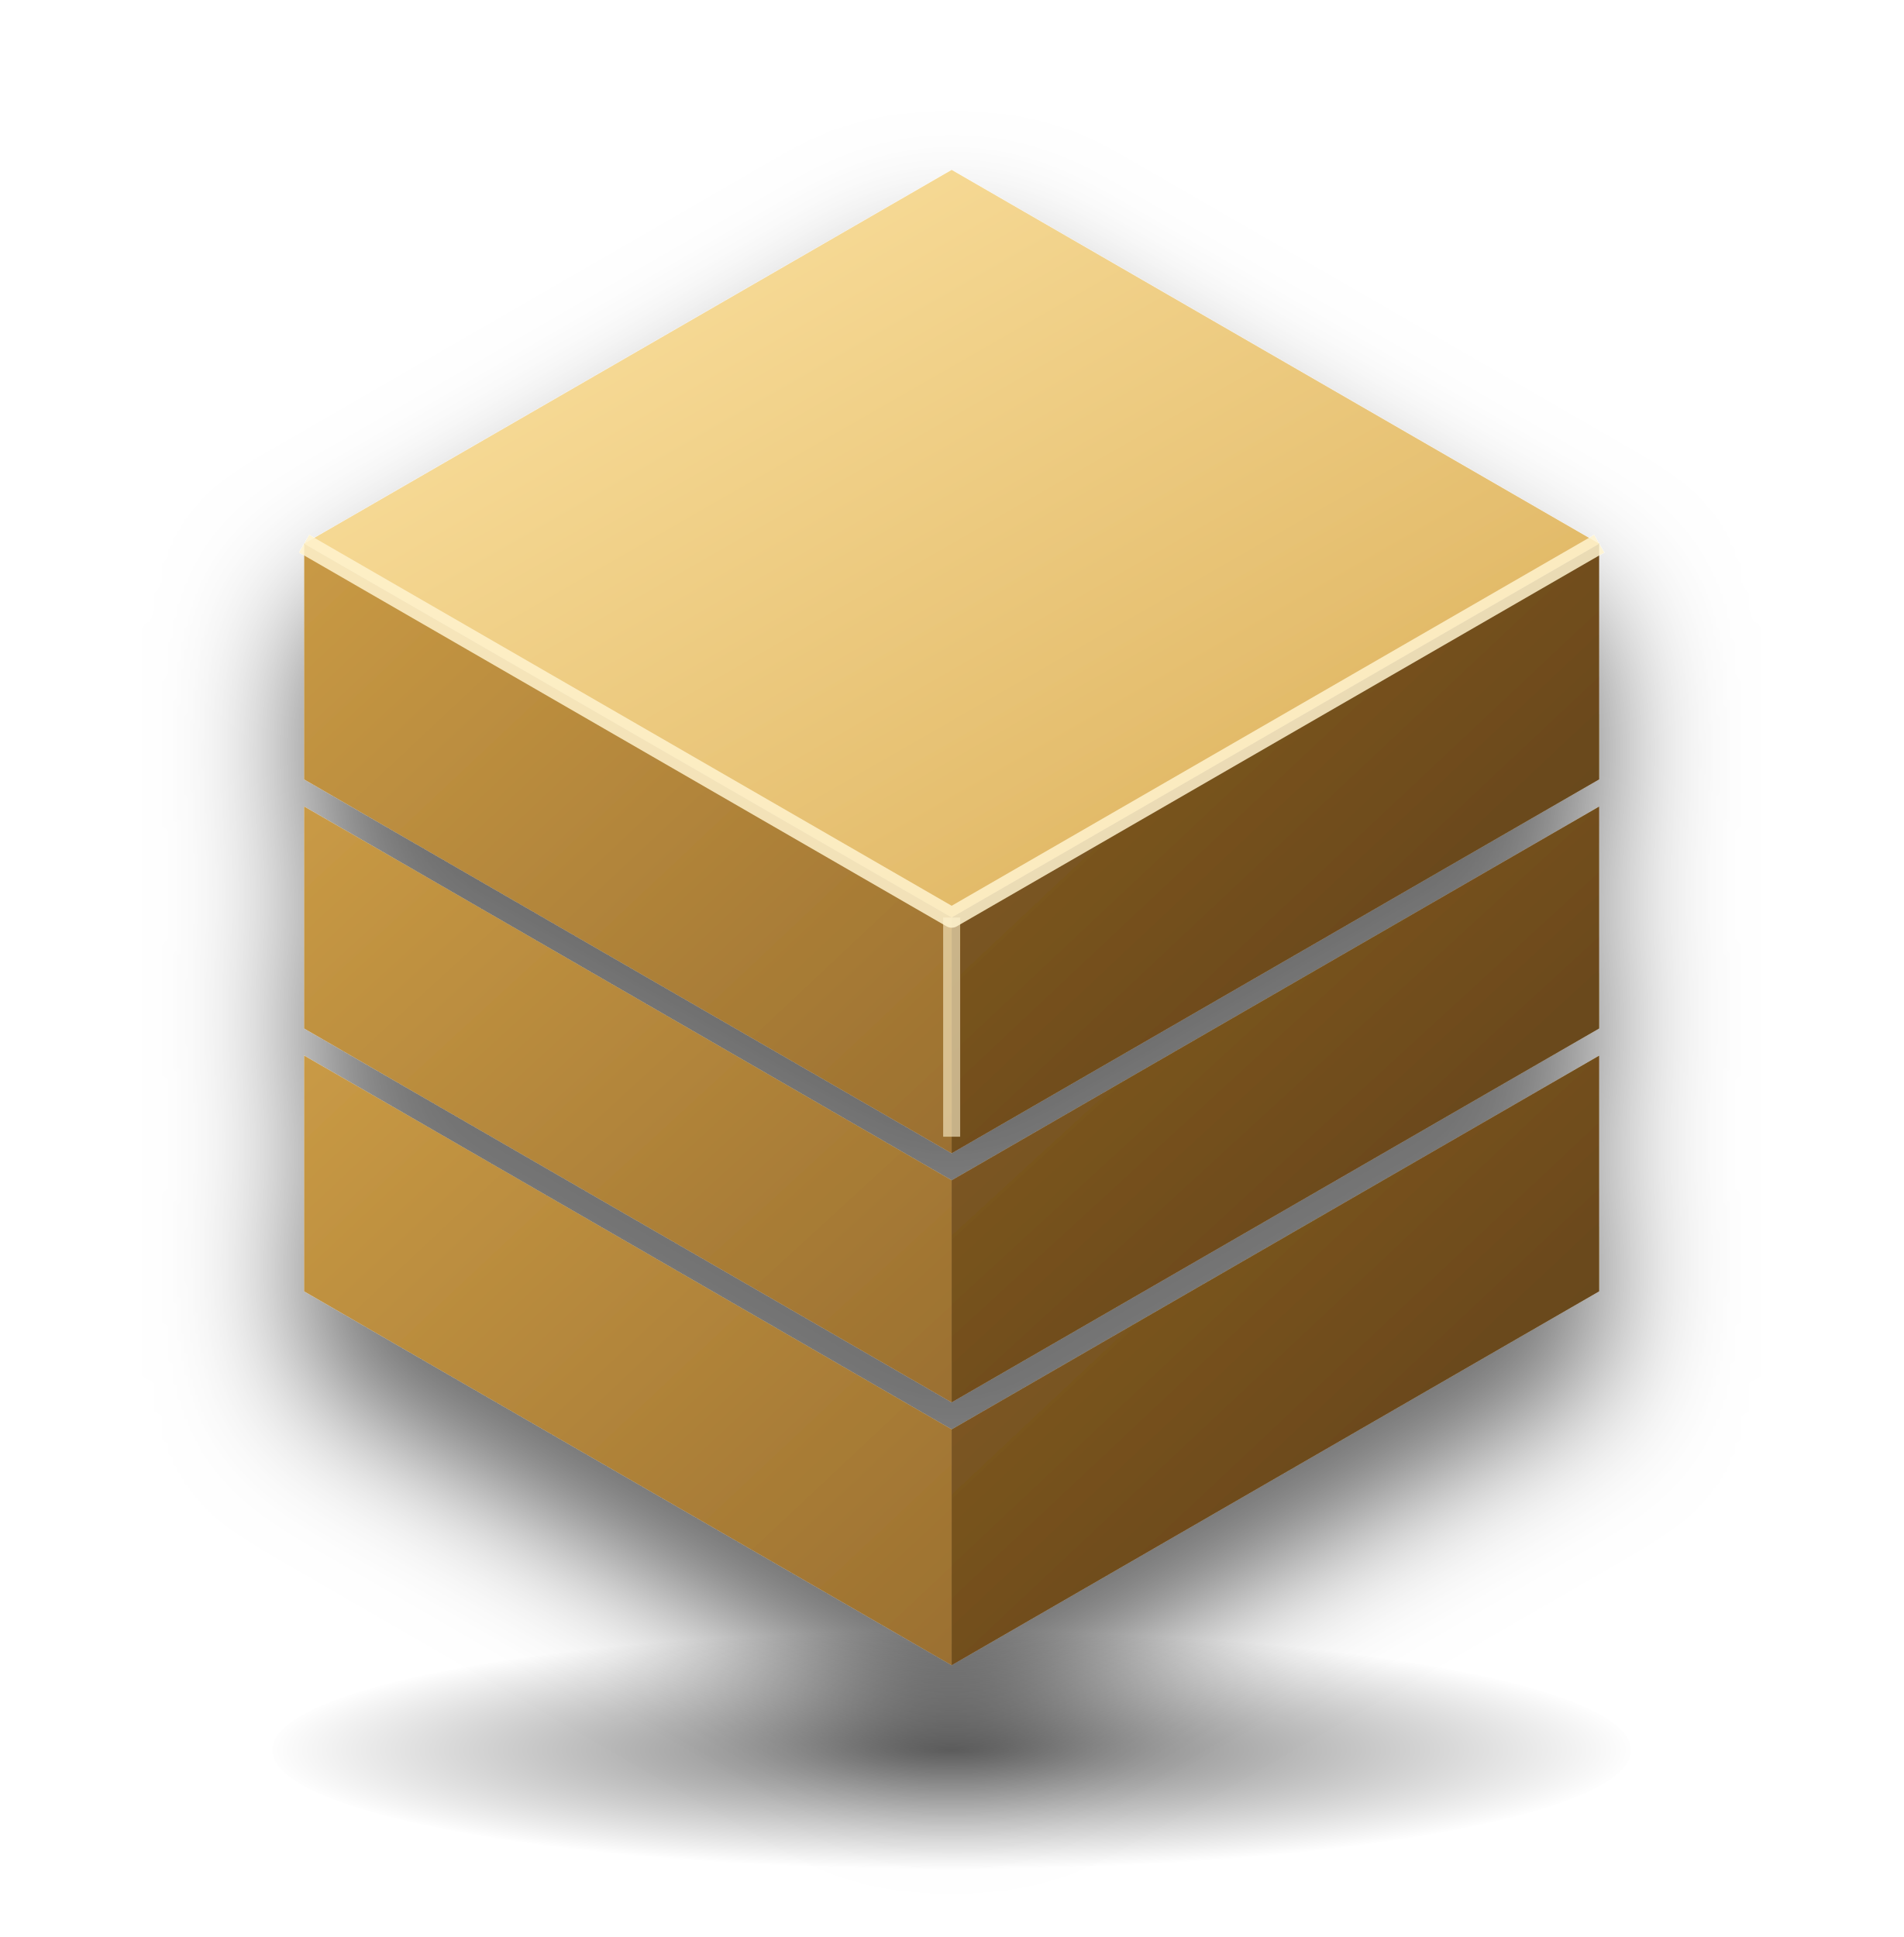
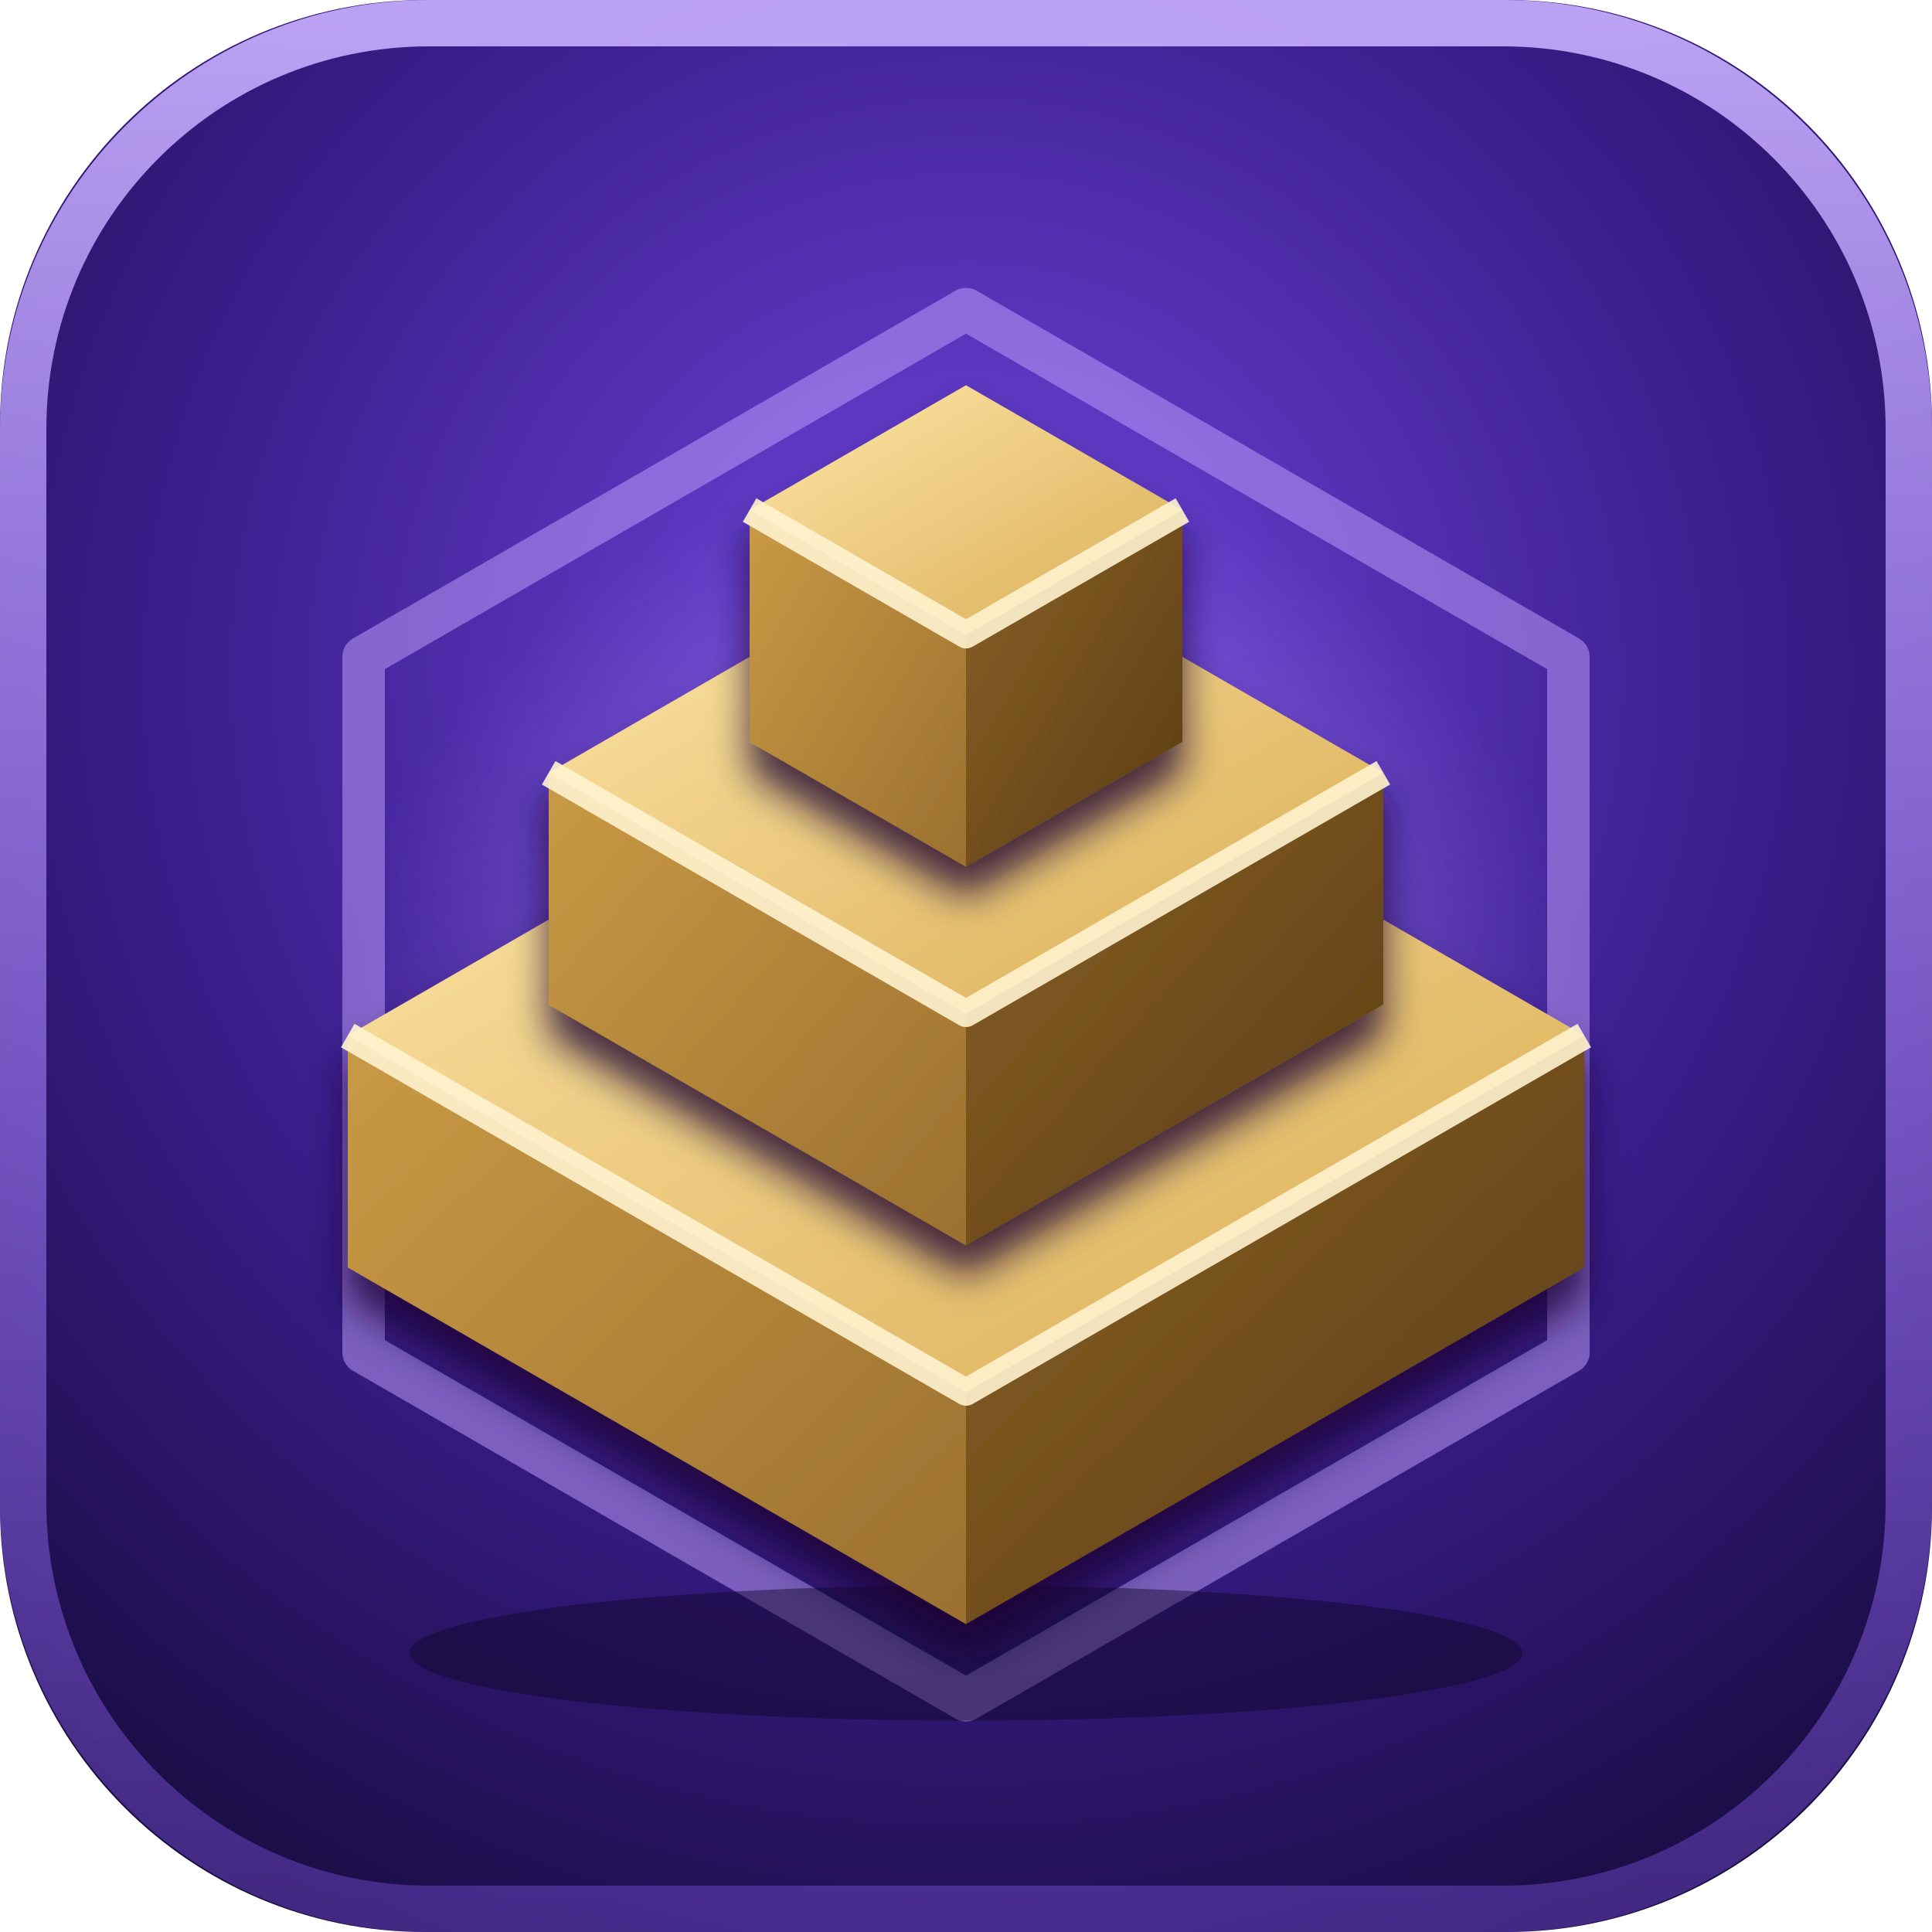
- <svg xmlns="http://www.w3.org/2000/svg" viewBox="-6 -4 112 114">
+ <svg xmlns="http://www.w3.org/2000/svg" viewBox="0 0 100 100">
  <defs>
+     <radialGradient id="hb" cx="50%" cy="35%" r="75%">
+       <stop offset="0" stop-color="#7046e0" />
+       <stop offset=".55" stop-color="#3a1d8a" />
+       <stop offset="1" stop-color="#170b3d" />
+     </radialGradient>
+     <radialGradient id="hg">
+       <stop offset="0" stop-color="#c4a5ff" stop-opacity=".55" />
+       <stop offset="1" stop-color="#c4a5ff" stop-opacity="0" />
+     </radialGradient>
    <linearGradient id="hxgt" x1="0" y1="0" x2="1" y2="1">
      <stop offset="0" stop-color="#ffe7a8" />
      <stop offset="1" stop-color="#d9ac55" />
    </linearGradient>
    <linearGradient id="hxgl" x1="0" y1="0" x2="1" y2="1">
      <stop offset="0" stop-color="#c99a45" />
      <stop offset="1" stop-color="#9b7030" />
    </linearGradient>
    <linearGradient id="hxgr" x1="0" y1="0" x2="1" y2="1">
      <stop offset="0" stop-color="#8a6126" />
      <stop offset="1" stop-color="#5a3c14" />
    </linearGradient>
-     <filter id="hxsh" x="-30%" y="-30%" width="160%" height="170%">
-       <feDropShadow dx="0" dy="5" stdDeviation="4" flood-color="#000" flood-opacity=".6" />
+     <linearGradient id="hbd" x1="0" y1="0" x2="0" y2="1">
+       <stop offset="0" stop-color="#c9b0ff" stop-opacity=".9" />
+       <stop offset="1" stop-color="#8b5cf6" stop-opacity=".35" />
+     </linearGradient>
+     <filter id="hxs2" x="-20%" y="-20%" width="140%" height="160%">
+       <feDropShadow dx="0" dy="1.6" stdDeviation="1" flood-color="#12062e" flood-opacity=".8" />
    </filter>
-     <radialGradient id="hxgs">
-       <stop offset="0" stop-color="#000" stop-opacity=".55" />
-       <stop offset="1" stop-color="#000" stop-opacity="0" />
-     </radialGradient>
  </defs>
-   <ellipse cx="50" cy="99" rx="40" ry="7" fill="url(#hxgs)" />
-   <g filter="url(#hxsh)">
-     <path d="M50.00 6.00 88.10 28.00 50.00 50.00 11.90 28.00z" fill="url(#hxgt)" />
-     <path d="M11.90 28.00 50.00 50.00 50.00 63.87 11.90 41.87z" fill="url(#hxgl)" />
-     <path d="M50.00 50.00 88.10 28.00 88.10 41.87 50.00 63.87z" fill="url(#hxgr)" />
-     <path d="M11.90 43.47 50.00 65.47 50.00 78.53 11.90 56.53z" fill="url(#hxgl)" />
-     <path d="M50.00 65.47 88.10 43.47 88.10 56.53 50.00 78.53z" fill="url(#hxgr)" />
-     <path d="M11.90 58.13 50.00 80.13 50.00 94.00 11.90 72.00z" fill="url(#hxgl)" />
-     <path d="M50.00 80.13 88.10 58.13 88.10 72.00 50.00 94.00z" fill="url(#hxgr)" />
-     <path d="M11.9 28 50 50 88.1 28" fill="none" stroke="#fff3cf" stroke-width="1.2" stroke-linejoin="round" opacity=".85" />
-     <path d="M50 50v12.9" stroke="#fff3cf" stroke-width="1" opacity=".6" />
+   <rect width="100" height="100" rx="22" fill="url(#hb)" />
+   <polygon points="50.00 16.00 81.18 34.00 81.18 70.00 50.00 88.00 18.82 70.00 18.82 34.00" fill="none" stroke="#c4a5ff" stroke-opacity="0.5" stroke-width="2.2" stroke-linejoin="round" />
+   <ellipse cx="50" cy="52" rx="32" ry="28" fill="url(#hg)" />
+   <ellipse cx="50" cy="85.56" rx="28.80" ry="3.50" fill="#0d0526" opacity=".45" />
+   <g filter="url(#hxs2)">
+     <path d="M18.00 53.60 50.00 72.06 50.00 84.06 18.00 65.60z" fill="url(#hxgl)" />
+     <path d="M50.00 72.06 82.00 53.60 82.00 65.60 50.00 84.06z" fill="url(#hxgr)" />
+     <path d="M50.00 35.14 82.00 53.60 50.00 72.06 18.00 53.60z" fill="url(#hxgt)" />
+     <path d="M18.00 53.60 50.00 72.06 82.00 53.60" fill="none" stroke="#fff3cf" stroke-width="1.4" stroke-linejoin="round" opacity=".9" />
  </g>
+   <g filter="url(#hxs2)">
+     <path d="M28.40 40.00 50.00 52.46 50.00 64.46 28.40 52.00z" fill="url(#hxgl)" />
+     <path d="M50.00 52.46 71.60 40.00 71.60 52.00 50.00 64.46z" fill="url(#hxgr)" />
+     <path d="M50.00 27.54 71.60 40.00 50.00 52.46 28.40 40.00z" fill="url(#hxgt)" />
+     <path d="M28.40 40.00 50.00 52.46 71.60 40.00" fill="none" stroke="#fff3cf" stroke-width="1.4" stroke-linejoin="round" opacity=".9" />
+   </g>
+   <g filter="url(#hxs2)">
+     <path d="M38.80 26.40 50.00 32.86 50.00 44.86 38.80 38.40z" fill="url(#hxgl)" />
+     <path d="M50.00 32.86 61.20 26.40 61.20 38.40 50.00 44.86z" fill="url(#hxgr)" />
+     <path d="M50.00 19.94 61.20 26.40 50.00 32.86 38.80 26.40z" fill="url(#hxgt)" />
+     <path d="M38.80 26.40 50.00 32.86 61.20 26.40" fill="none" stroke="#fff3cf" stroke-width="1.4" stroke-linejoin="round" opacity=".9" />
+   </g>
+   <rect x="1.2" y="1.2" width="97.6" height="97.6" rx="21" fill="none" stroke="url(#hbd)" stroke-width="2.4" />
</svg>
